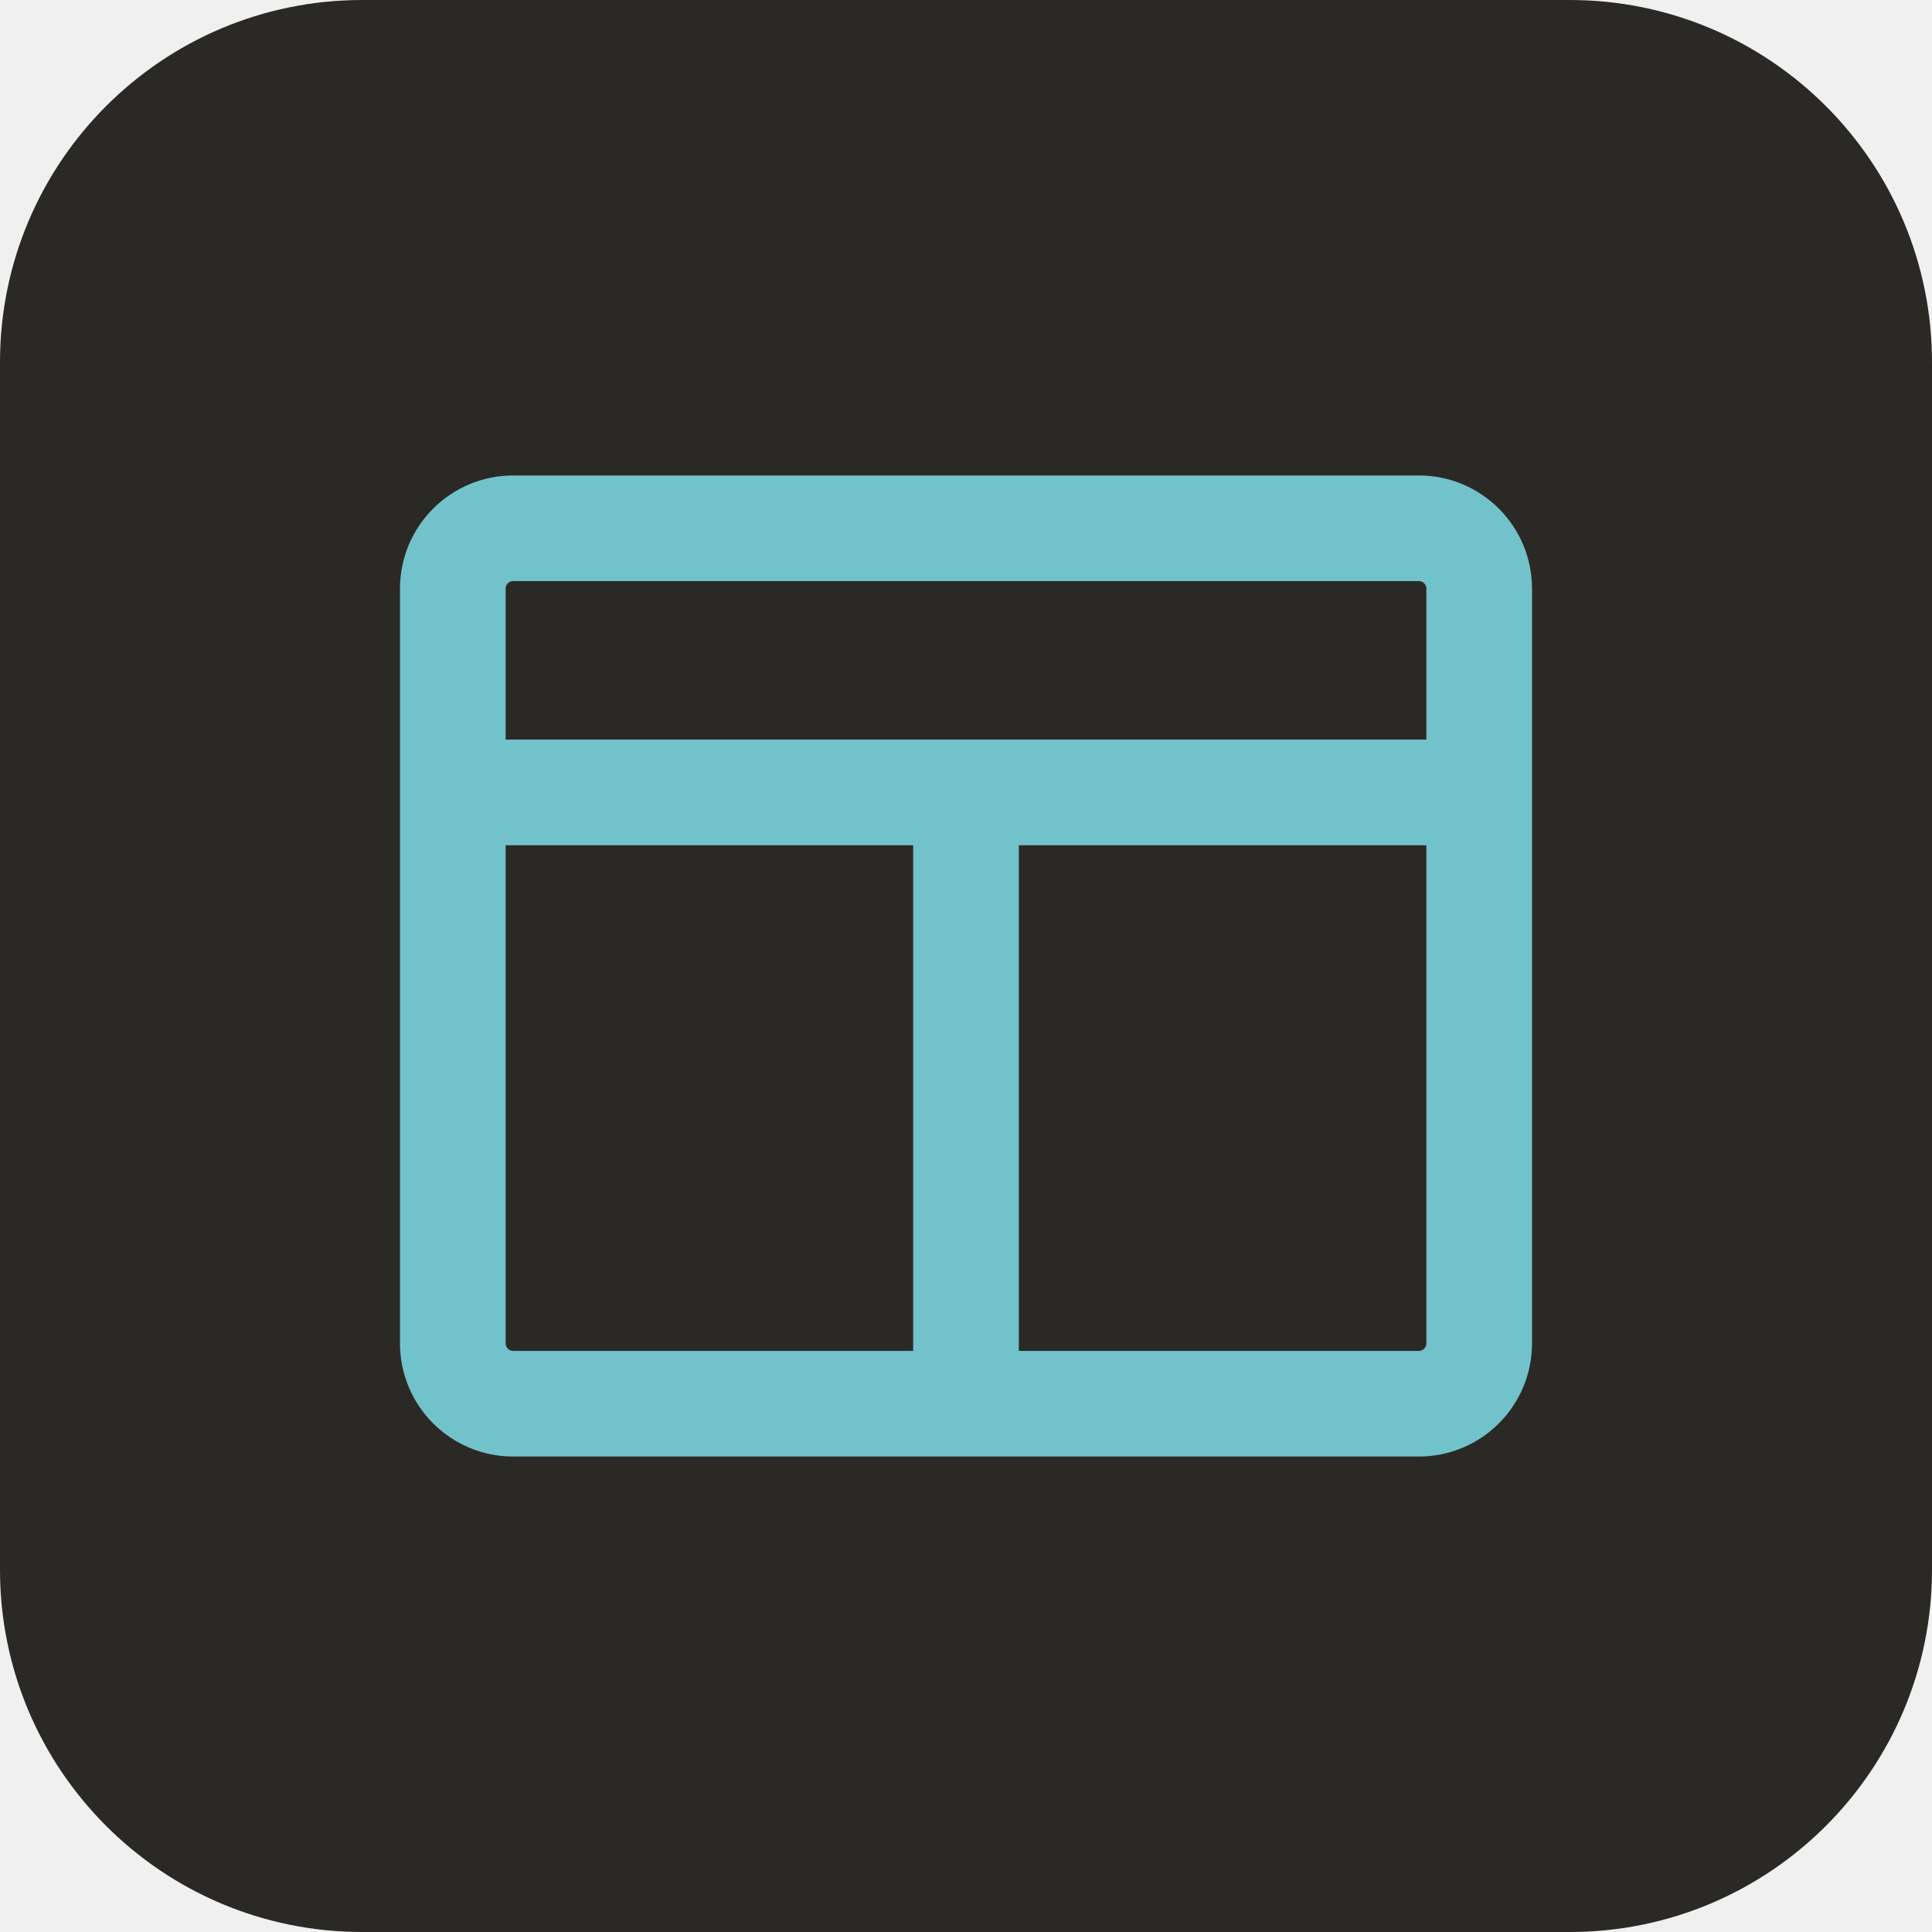
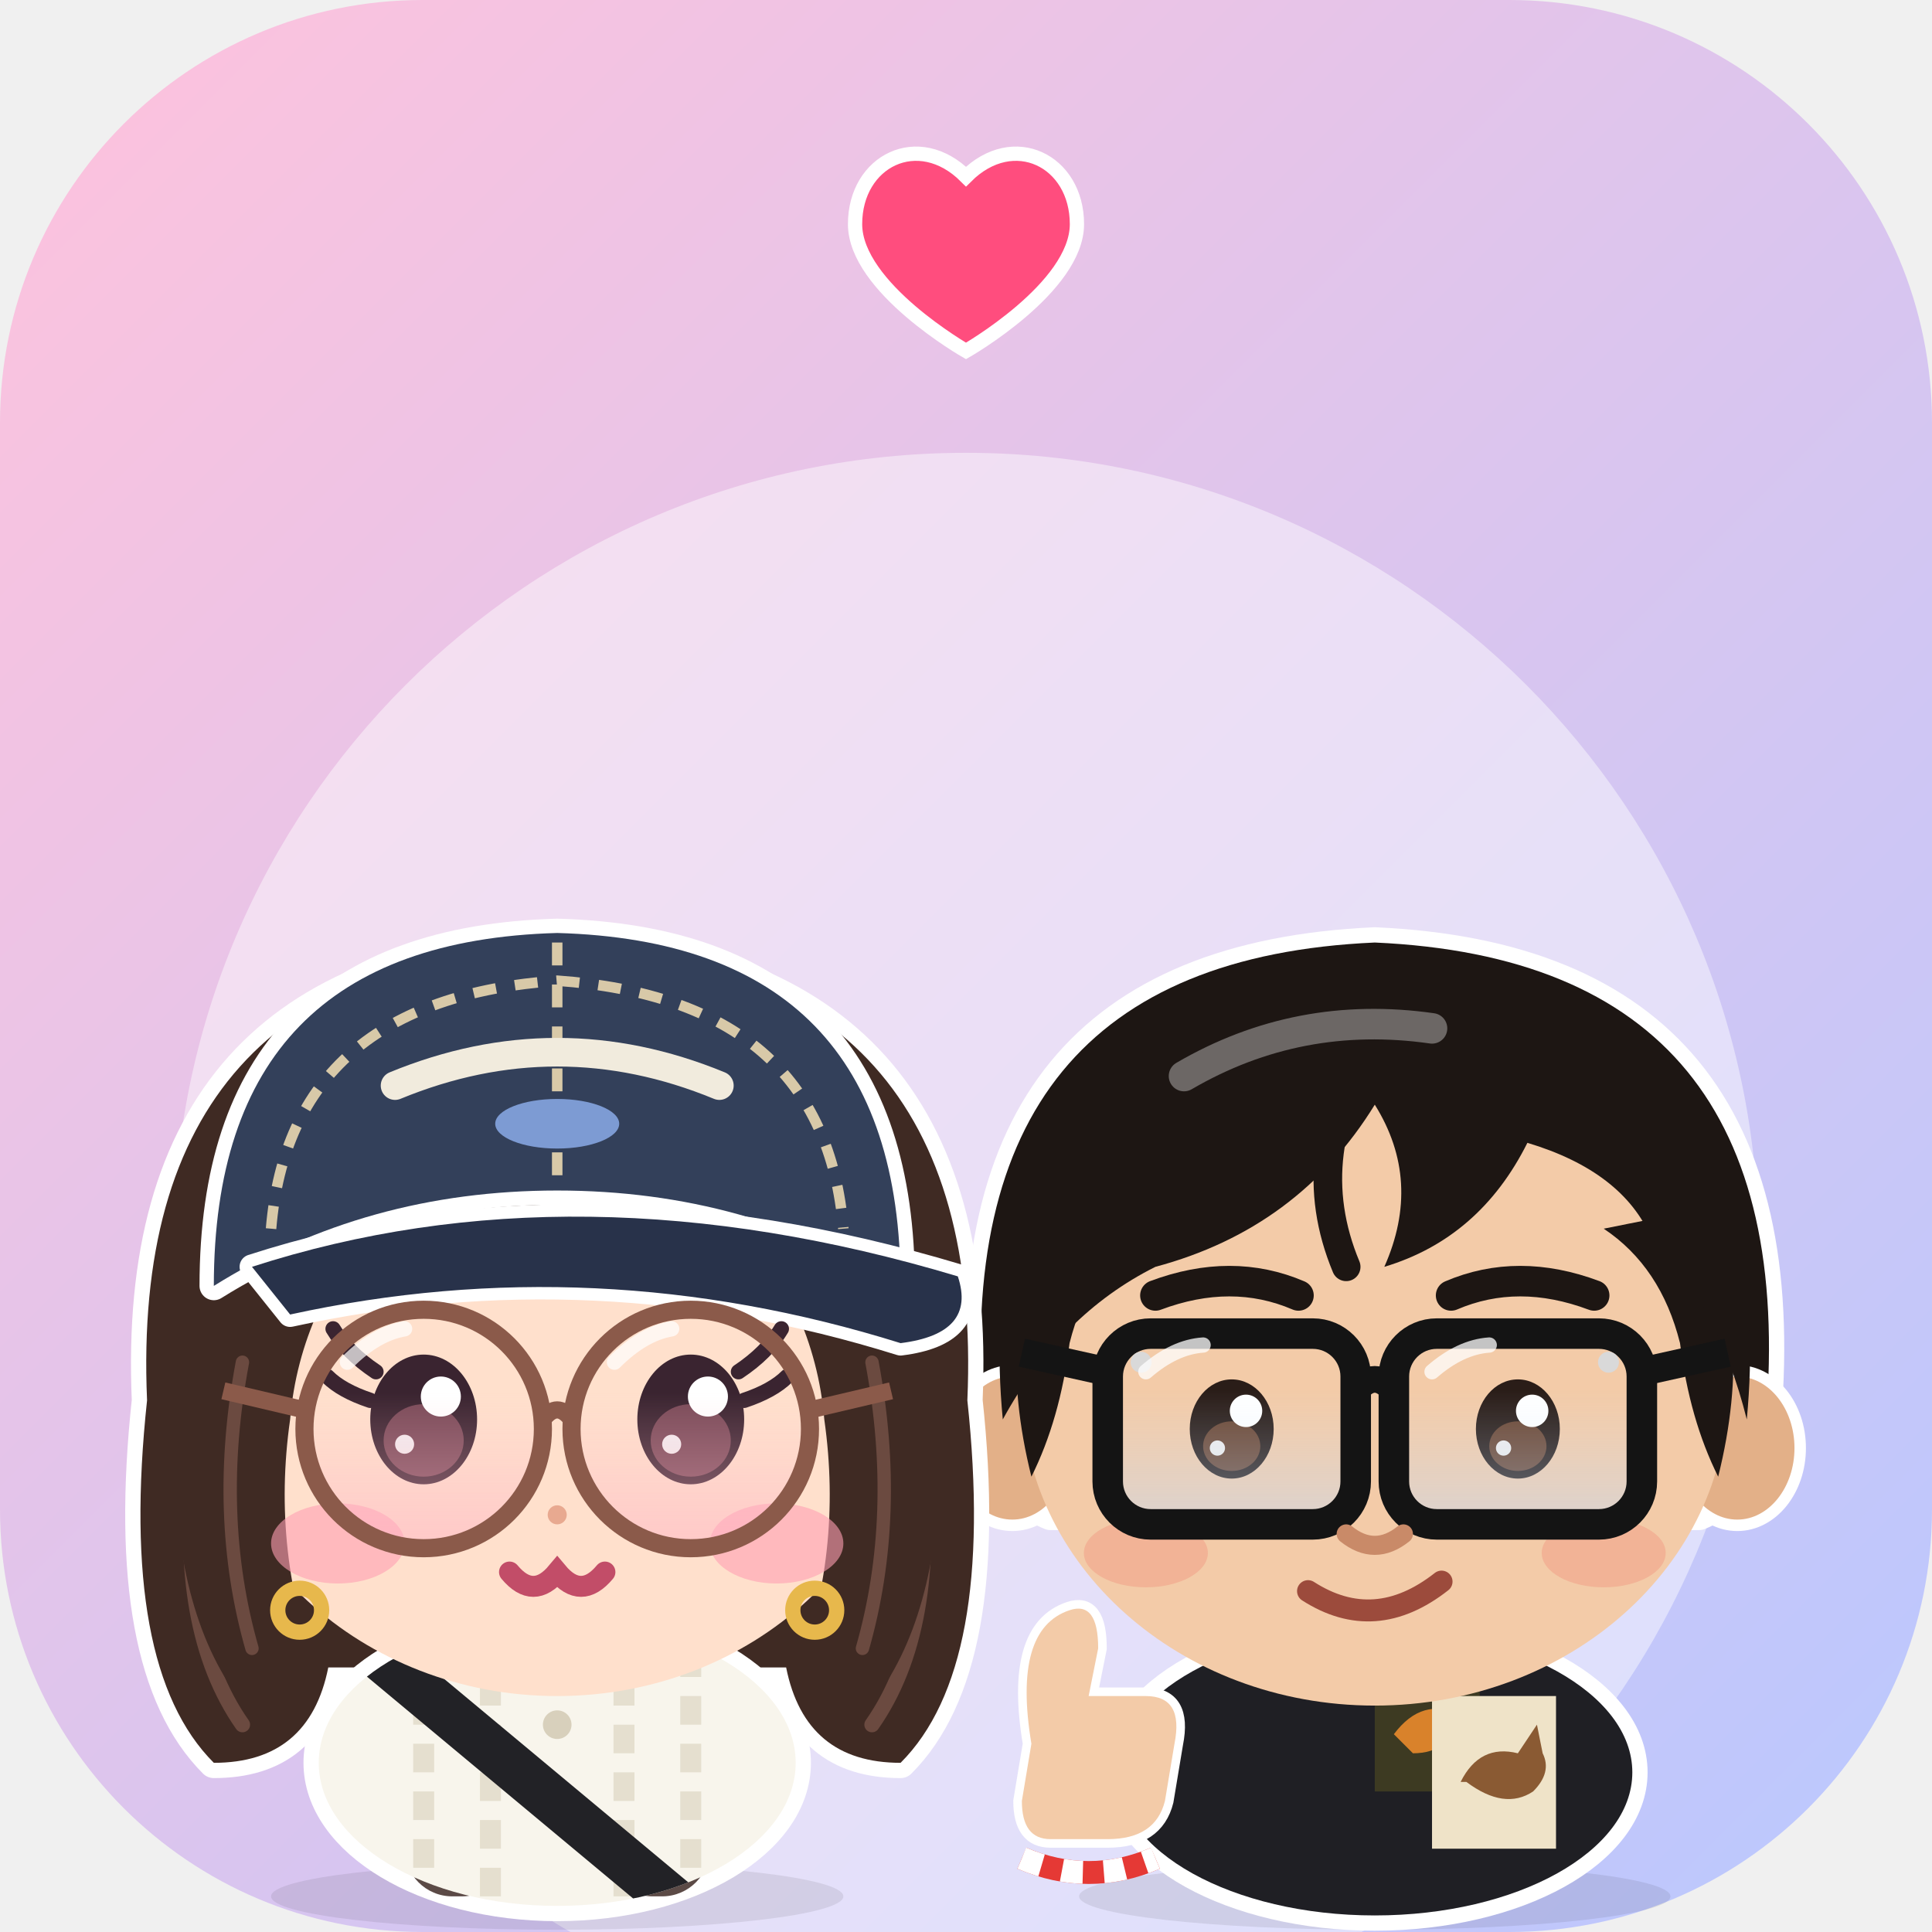
<svg xmlns="http://www.w3.org/2000/svg" viewBox="0 0 512 512">
-   <rect width="512" height="512" rx="96" fill="#2b2926" />
-   <rect x="120" y="140" width="272" height="232" rx="16" fill="none" stroke="#72c2cb" stroke-width="28" />
-   <path d="M120 210h272M256 210v162" stroke="#72c2cb" stroke-width="28" />
+   <defs>
+     <linearGradient id="lg" x1="0" y1="0" x2="1" y2="1">
+       <stop offset="0" stop-color="#ffc2dc" />
+       <stop offset="1" stop-color="#b9c8ff" />
+     </linearGradient>
+   </defs>
+   <rect width="512" height="512" rx="112" fill="url(#lg)" />
+   <circle cx="256" cy="330" r="210" fill="#fff" opacity=".45" />
+   <path transform="translate(256 30) scale(4.2)" d="M0 4c-3-3-7-1-7 3c0 4 7 8 7 8s7-4 7-8c0-4-4-6-7-3z" fill="#ff4d7e" stroke="#fff" stroke-width=".9" />
+   <svg x="-4" y="36" width="520" height="520" viewBox="0 0 120 120" role="img" aria-label="Vina &amp; El">
+     <svg x="50" y="40" width="70" height="70" viewBox="0 0 120 120" role="img" aria-label="El Rusa">
+       <defs>
+         <clipPath id="b1">
+           <ellipse cx="60" cy="103" rx="27" ry="15" />
+         </clipPath>
+         <linearGradient id="b1l" x1="0" y1="0" x2="0" y2="1">
+           <stop offset=".3" stop-color="#cfe6ff" stop-opacity="0" />
+           <stop offset="1" stop-color="#bcdcff" stop-opacity=".45" />
+         </linearGradient>
+       </defs>
+       <ellipse cx="60" cy="116" rx="31" ry="3.5" fill="rgba(0,0,0,.08)" />
+       <rect x="44" y="107" width="12" height="9" rx="4.5" fill="#3a3a44" />
+       <rect x="64" y="107" width="12" height="9" rx="4.5" fill="#3a3a44" />
+       <ellipse cx="60" cy="103" rx="27" ry="15" fill="none" stroke="#fff" stroke-width="3.2" />
+       <g clip-path="url(#b1)">
+         <rect x="30" y="86" width="60" height="34" fill="#1f1f24" />
+         <rect x="60" y="91" width="11" height="14" fill="#3d3a22" />
+         <path d="M62 99 q3 -4 7 -2 q-1 4 -5 4z" fill="#d9822b" />
+         <rect x="66" y="95" width="13" height="16" fill="#efe3c8" />
+         <path d="M69 104 q2 -4 6 -3 l2 -3 l.6 3 q1 2 -1 4 q-3 2 -7 -1z" fill="#8a5a33" />
+       </g>
+       <path d="M19 66 Q15 18 60 16 Q105 18 101 66 Q99 74 94 76 L26 76 Q21 74 19 66Z" fill="#1d1613" stroke="#fff" stroke-width="3.2" stroke-linejoin="round" paint-order="stroke" />
+       <ellipse cx="22" cy="69" rx="6" ry="7.5" fill="#e3b088" stroke="#fff" stroke-width="2.4" paint-order="stroke" />
+       <ellipse cx="98" cy="69" rx="6" ry="7.5" fill="#e3b088" stroke="#fff" stroke-width="2.4" paint-order="stroke" />
+       <ellipse cx="60" cy="63" rx="37" ry="33" fill="#f3cba8" />
+       <path d="M26 44 Q20 56 24 72 Q27 66 28 58 Q30 50 36 46Z" fill="#1d1613" />
+       <path d="M94 44 Q100 56 96 72 Q93 66 92 58 Q90 50 84 46Z" fill="#1d1613" />
+       <path d="M21 66 Q17 24 60 20 Q103 24 99 66 Q96 54 89 47 Q86 40 76 37 Q71 47 61 50 Q65 41 60 33 Q52 46 37 50 Q27 55 21 66Z" fill="#1d1613" />
+       <path d="M60 26 q-8 12 -3 24" stroke="#1d1613" stroke-width="3" fill="none" stroke-linecap="round" />
+       <path d="M40 30 Q52 23 66 25" stroke="#fff" stroke-opacity=".35" stroke-width="3.2" fill="none" stroke-linecap="round" />
+       <ellipse cx="36" cy="80" rx="6.5" ry="3.6" fill="#f08f7a" opacity=".4" />
+       <ellipse cx="84" cy="80" rx="6.5" ry="3.6" fill="#f08f7a" opacity=".4" />
+       <path d="M37 53 q8 -3 15 0 M68 53 q7 -3 15 0" stroke="#1d1613" stroke-width="3.2" fill="none" stroke-linecap="round" />
+       <ellipse cx="45" cy="67" rx="4.4" ry="5.2" fill="#2a1d18" />
+       <ellipse cx="45" cy="68.8" rx="3" ry="2.6" fill="#6b4632" />
+       <circle cx="46.5" cy="65.1" r="1.7" fill="#fff" />
+       <circle cx="43.5" cy="69" r=".8" fill="#fff" opacity=".9" />
+       <ellipse cx="75" cy="67" rx="4.4" ry="5.2" fill="#2a1d18" />
+       <ellipse cx="75" cy="68.8" rx="3" ry="2.6" fill="#6b4632" />
+       <circle cx="76.5" cy="65.1" r="1.7" fill="#fff" />
+       <circle cx="73.5" cy="69" r=".8" fill="#fff" opacity=".9" />
+       <rect x="32" y="57" width="26" height="20" rx="4.5" fill="url(#b1l)" stroke="#141414" stroke-width="3.2" />
+       <rect x="62" y="57" width="26" height="20" rx="4.5" fill="url(#b1l)" stroke="#141414" stroke-width="3.2" />
+       <path d="M58 63 q2 -2.4 4 0" stroke="#141414" stroke-width="2.8" fill="none" />
+       <path d="M32 61 L23 59 M88 61 L97 59" stroke="#141414" stroke-width="3" />
+       <circle cx="35.5" cy="60" r="1.1" fill="#d9d9d9" />
+       <circle cx="84.5" cy="60" r="1.1" fill="#d9d9d9" />
+       <path d="M36 61 q3 -2.6 6 -2.8 M66 61 q3 -2.6 6 -2.8" stroke="#fff" stroke-opacity=".75" stroke-width="1.6" fill="none" stroke-linecap="round" />
+       <path d="M57 78 q3 2.4 6 0" stroke="#c98a68" stroke-width="2" fill="none" stroke-linecap="round" />
+       <path d="M53 84 q7 4.5 14 -1" stroke="#9c4b3c" stroke-width="2.3" fill="none" stroke-linecap="round" />
+       <g>
+         <path d="M24 100 q-2 -12 4 -14 q3 -1 3 4 l-1 5 h6 q4 0 3 5 l-1 6 q-1 4 -6 4 h-6 q-3 0 -3 -4z" fill="#f3cba8" stroke="#fff" stroke-width="1.8" paint-order="stroke" />
+         <path d="M23 112 q7 3 14 0" stroke="#e53935" stroke-width="2.4" fill="none" />
+         <path d="M23 112 q7 3 14 0" stroke="#fff" stroke-width="2.4" fill="none" stroke-dasharray="2.2 2.2" />
+       </g>
+     </svg>
+     <svg x="0" y="40" width="70" height="70" viewBox="0 0 120 120" role="img" aria-label="Vina Kasual">
+       <defs>
+         <clipPath id="g1">
+           <ellipse cx="60" cy="102" rx="25" ry="15" />
+         </clipPath>
+         <linearGradient id="g1l" x1="0" y1="0" x2="0" y2="1">
+           <stop offset=".35" stop-color="#ffc2cf" stop-opacity="0" />
+           <stop offset="1" stop-color="#ffb3c4" stop-opacity=".55" />
+         </linearGradient>
+       </defs>
+       <ellipse cx="60" cy="116" rx="30" ry="3.5" fill="rgba(0,0,0,.08)" />
+       <path d="M17 64 Q15 18 60 16 Q105 18 103 64 Q106 92 96 102 Q86 102 84 92 L36 92 Q34 102 24 102 Q14 92 17 64Z" fill="#3f2a23" stroke="#fff" stroke-width="3.2" stroke-linejoin="round" paint-order="stroke" />
+       <ellipse cx="60" cy="102" rx="25" ry="15" fill="none" stroke="#fff" stroke-width="3.2" />
+       <path d="M22 70 Q20 88 27 98 M98 70 Q100 88 93 98" stroke="#6b4a40" stroke-width="1.6" fill="none" stroke-linecap="round" />
+       <rect x="44" y="106" width="11" height="10" rx="5" fill="#5b4a46" />
+       <rect x="65" y="106" width="11" height="10" rx="5" fill="#5b4a46" />
+       <g clip-path="url(#g1)">
+         <rect x="30" y="86" width="60" height="32" fill="#f8f5ec" />
+         <path d="M46 90 v28 M53 88 v30 M67 88 v30 M74 90 v28" stroke="#e5dfcf" stroke-width="2.2" stroke-dasharray="3 2" />
+         <circle cx="60" cy="98" r="1.5" fill="#d8d0bc" />
+         <circle cx="60" cy="106" r="1.5" fill="#d8d0bc" />
+         <path d="M38 88 L74 118" stroke="#222226" stroke-width="5" stroke-linecap="round" />
+       </g>
+       <ellipse cx="60" cy="61" rx="37" ry="34" fill="#ffe0cc" />
+       <path d="M30 34 Q18 52 20 74 Q21 90 29 98 Q35 99 35 93 Q30 80 32 66 Q33 54 42 44 Z" fill="#3f2a23" />
+       <path d="M90 34 Q102 52 100 74 Q99 90 91 98 Q85 99 85 93 Q90 80 88 66 Q87 54 78 44 Z" fill="#3f2a23" />
+       <path d="M27 60 Q24 76 28 90 M93 60 Q96 76 92 90" stroke="#6b4a40" stroke-width="1.4" fill="none" stroke-linecap="round" />
+       <circle cx="33" cy="86" r="2.3" fill="none" stroke="#e7b84c" stroke-width="1.6" />
+       <circle cx="87" cy="86" r="2.3" fill="none" stroke="#e7b84c" stroke-width="1.6" />
+       <path d="M26 60 Q30 42 40 38 Q42 48 50 50 Q52 42 56 39 Q60 49 68 50 Q70 42 74 39 Q80 48 88 49 Q93 52 94 60 Q90 52 82 52 Q60 50 38 52 Q30 54 26 60Z" fill="#3f2a23" />
+       <path d="M24 52 Q24 16 60 15 Q96 16 96 52 Q80 42 60 42 Q40 42 24 52Z" fill="#33405a" stroke="#fff" stroke-width="3" stroke-linejoin="round" paint-order="stroke" />
+       <path d="M30 46 Q32 22 60 20 Q88 22 90 46" stroke="#d8c9a8" stroke-width="1.1" stroke-dasharray="2.4 2" fill="none" />
+       <path d="M60 16 v26" stroke="#d8c9a8" stroke-width="1.1" stroke-dasharray="2.4 2" />
+       <path d="M43 31 q17 -7 34 0" stroke="#f1ebdd" stroke-width="3" fill="none" stroke-linecap="round" />
+       <ellipse cx="60" cy="35" rx="6.5" ry="2.6" fill="#7d9bd3" />
+       <path d="M28 50 Q62 39 102 51 Q104 57 96 58 Q64 48 32 55Z" fill="#28324a" stroke="#fff" stroke-width="2.6" stroke-linejoin="round" paint-order="stroke" />
+       <ellipse cx="37" cy="79" rx="7" ry="4.2" fill="#ff9fb2" opacity=".6" />
+       <ellipse cx="83" cy="79" rx="7" ry="4.2" fill="#ff9fb2" opacity=".6" />
+       <ellipse cx="46" cy="66" rx="5.6" ry="6.8" fill="#3a2430" />
+       <ellipse cx="46" cy="68.2" rx="4.2" ry="3.8" fill="#7a4a58" />
+       <circle cx="47.8" cy="63.6" r="2.1" fill="#fff" />
+       <circle cx="44" cy="68.6" r="1" fill="#fff" opacity=".9" />
+       <ellipse cx="74" cy="66" rx="5.6" ry="6.8" fill="#3a2430" />
+       <ellipse cx="74" cy="68.2" rx="4.2" ry="3.8" fill="#7a4a58" />
+       <circle cx="75.8" cy="63.6" r="2.1" fill="#fff" />
+       <circle cx="72" cy="68.6" r="1" fill="#fff" opacity=".9" />
+       <path d="M41 61 q-3 -2 -4.5 -4.5 M40.4 64 q-3 -1 -4.5 -2.5" stroke="#3a2430" stroke-width="1.6" fill="none" stroke-linecap="round" />
+       <path d="M79 61 q3 -2 4.5 -4.5 M79.6 64 q3 -1 4.5 -2.5" stroke="#3a2430" stroke-width="1.6" fill="none" stroke-linecap="round" />
+       <circle cx="46" cy="67" r="12.5" fill="url(#g1l)" stroke="#8b5a4a" stroke-width="1.9" />
+       <circle cx="74" cy="67" r="12.5" fill="url(#g1l)" stroke="#8b5a4a" stroke-width="1.9" />
+       <path d="M38 60 q3 -3 6 -3.5 M66 60 q3 -3 6 -3.5" stroke="#fff" stroke-opacity=".7" stroke-width="1.6" fill="none" stroke-linecap="round" />
+       <path d="M58.5 66 q1.5 -2 3 0" stroke="#8b5a4a" stroke-width="1.8" fill="none" />
+       <path d="M33.5 65 L25 63 M86.5 65 L95 63" stroke="#8b5a4a" stroke-width="1.8" />
+       <circle cx="60" cy="76" r="1" fill="#e8a990" />
+       <path d="M55 82 q2.5 3 5 0 q2.5 3 5 0" stroke="#c24d68" stroke-width="2.2" fill="none" stroke-linecap="round" />
+     </svg>
+   </svg>
</svg>
